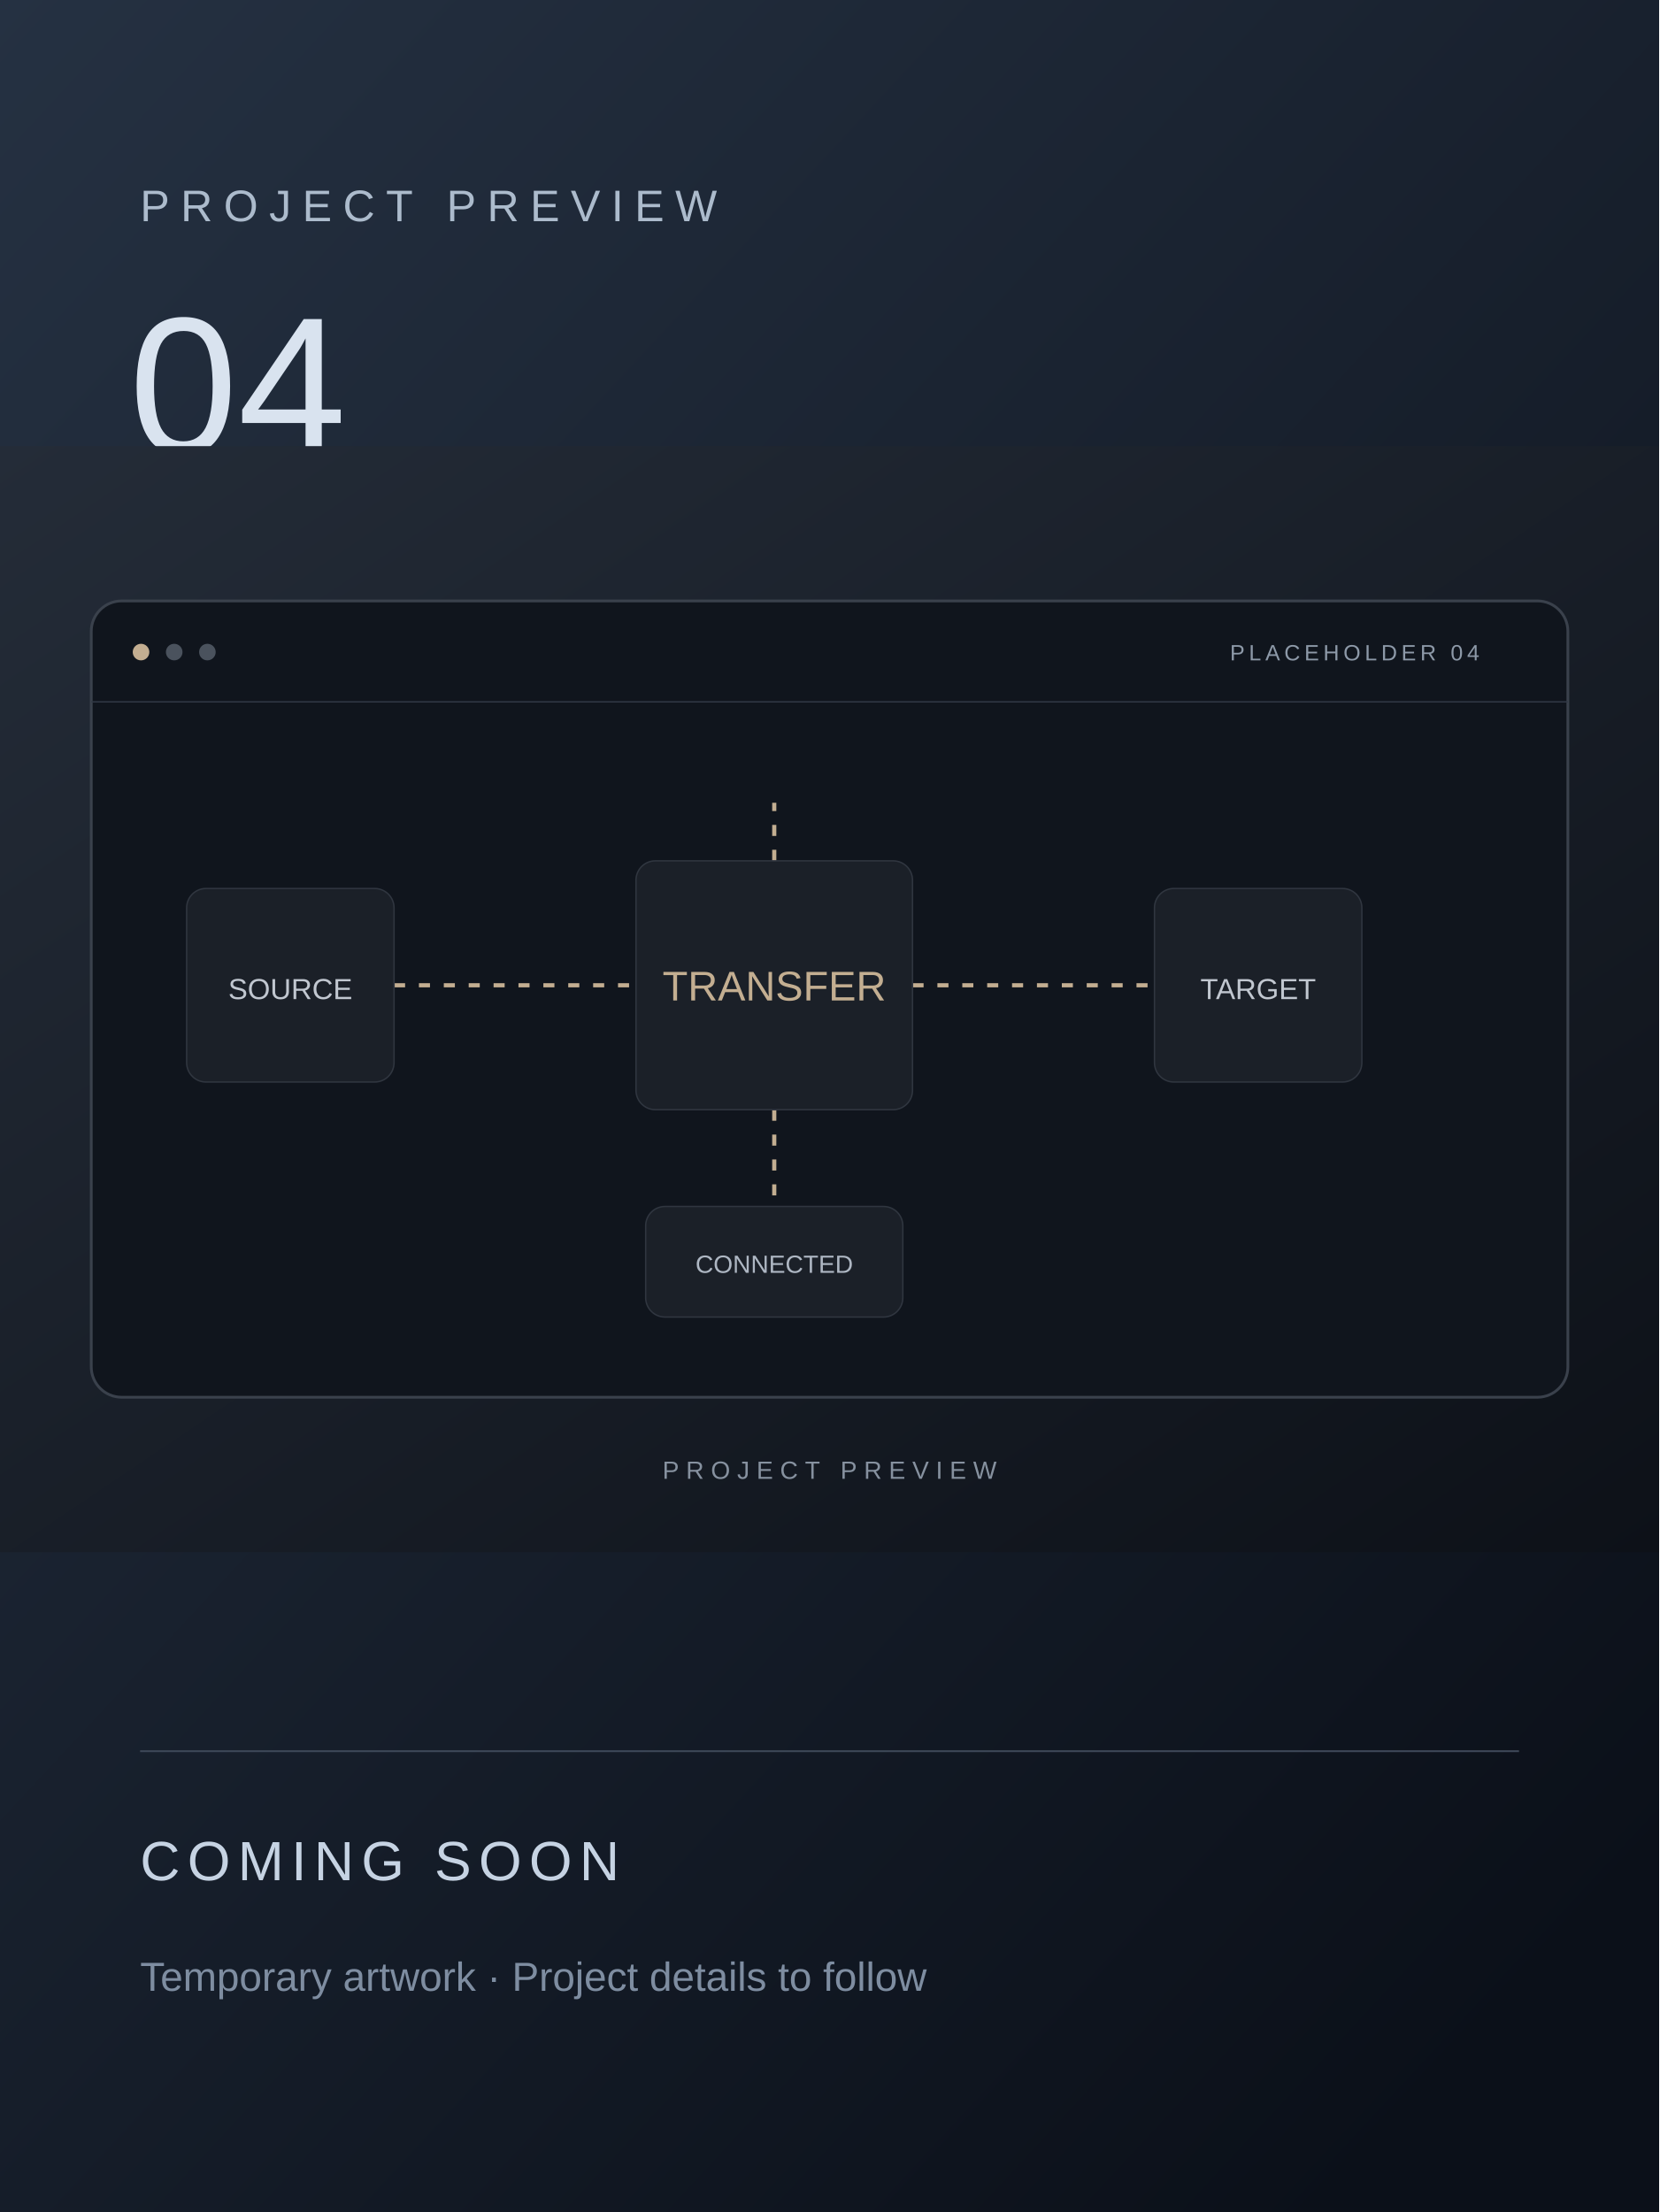
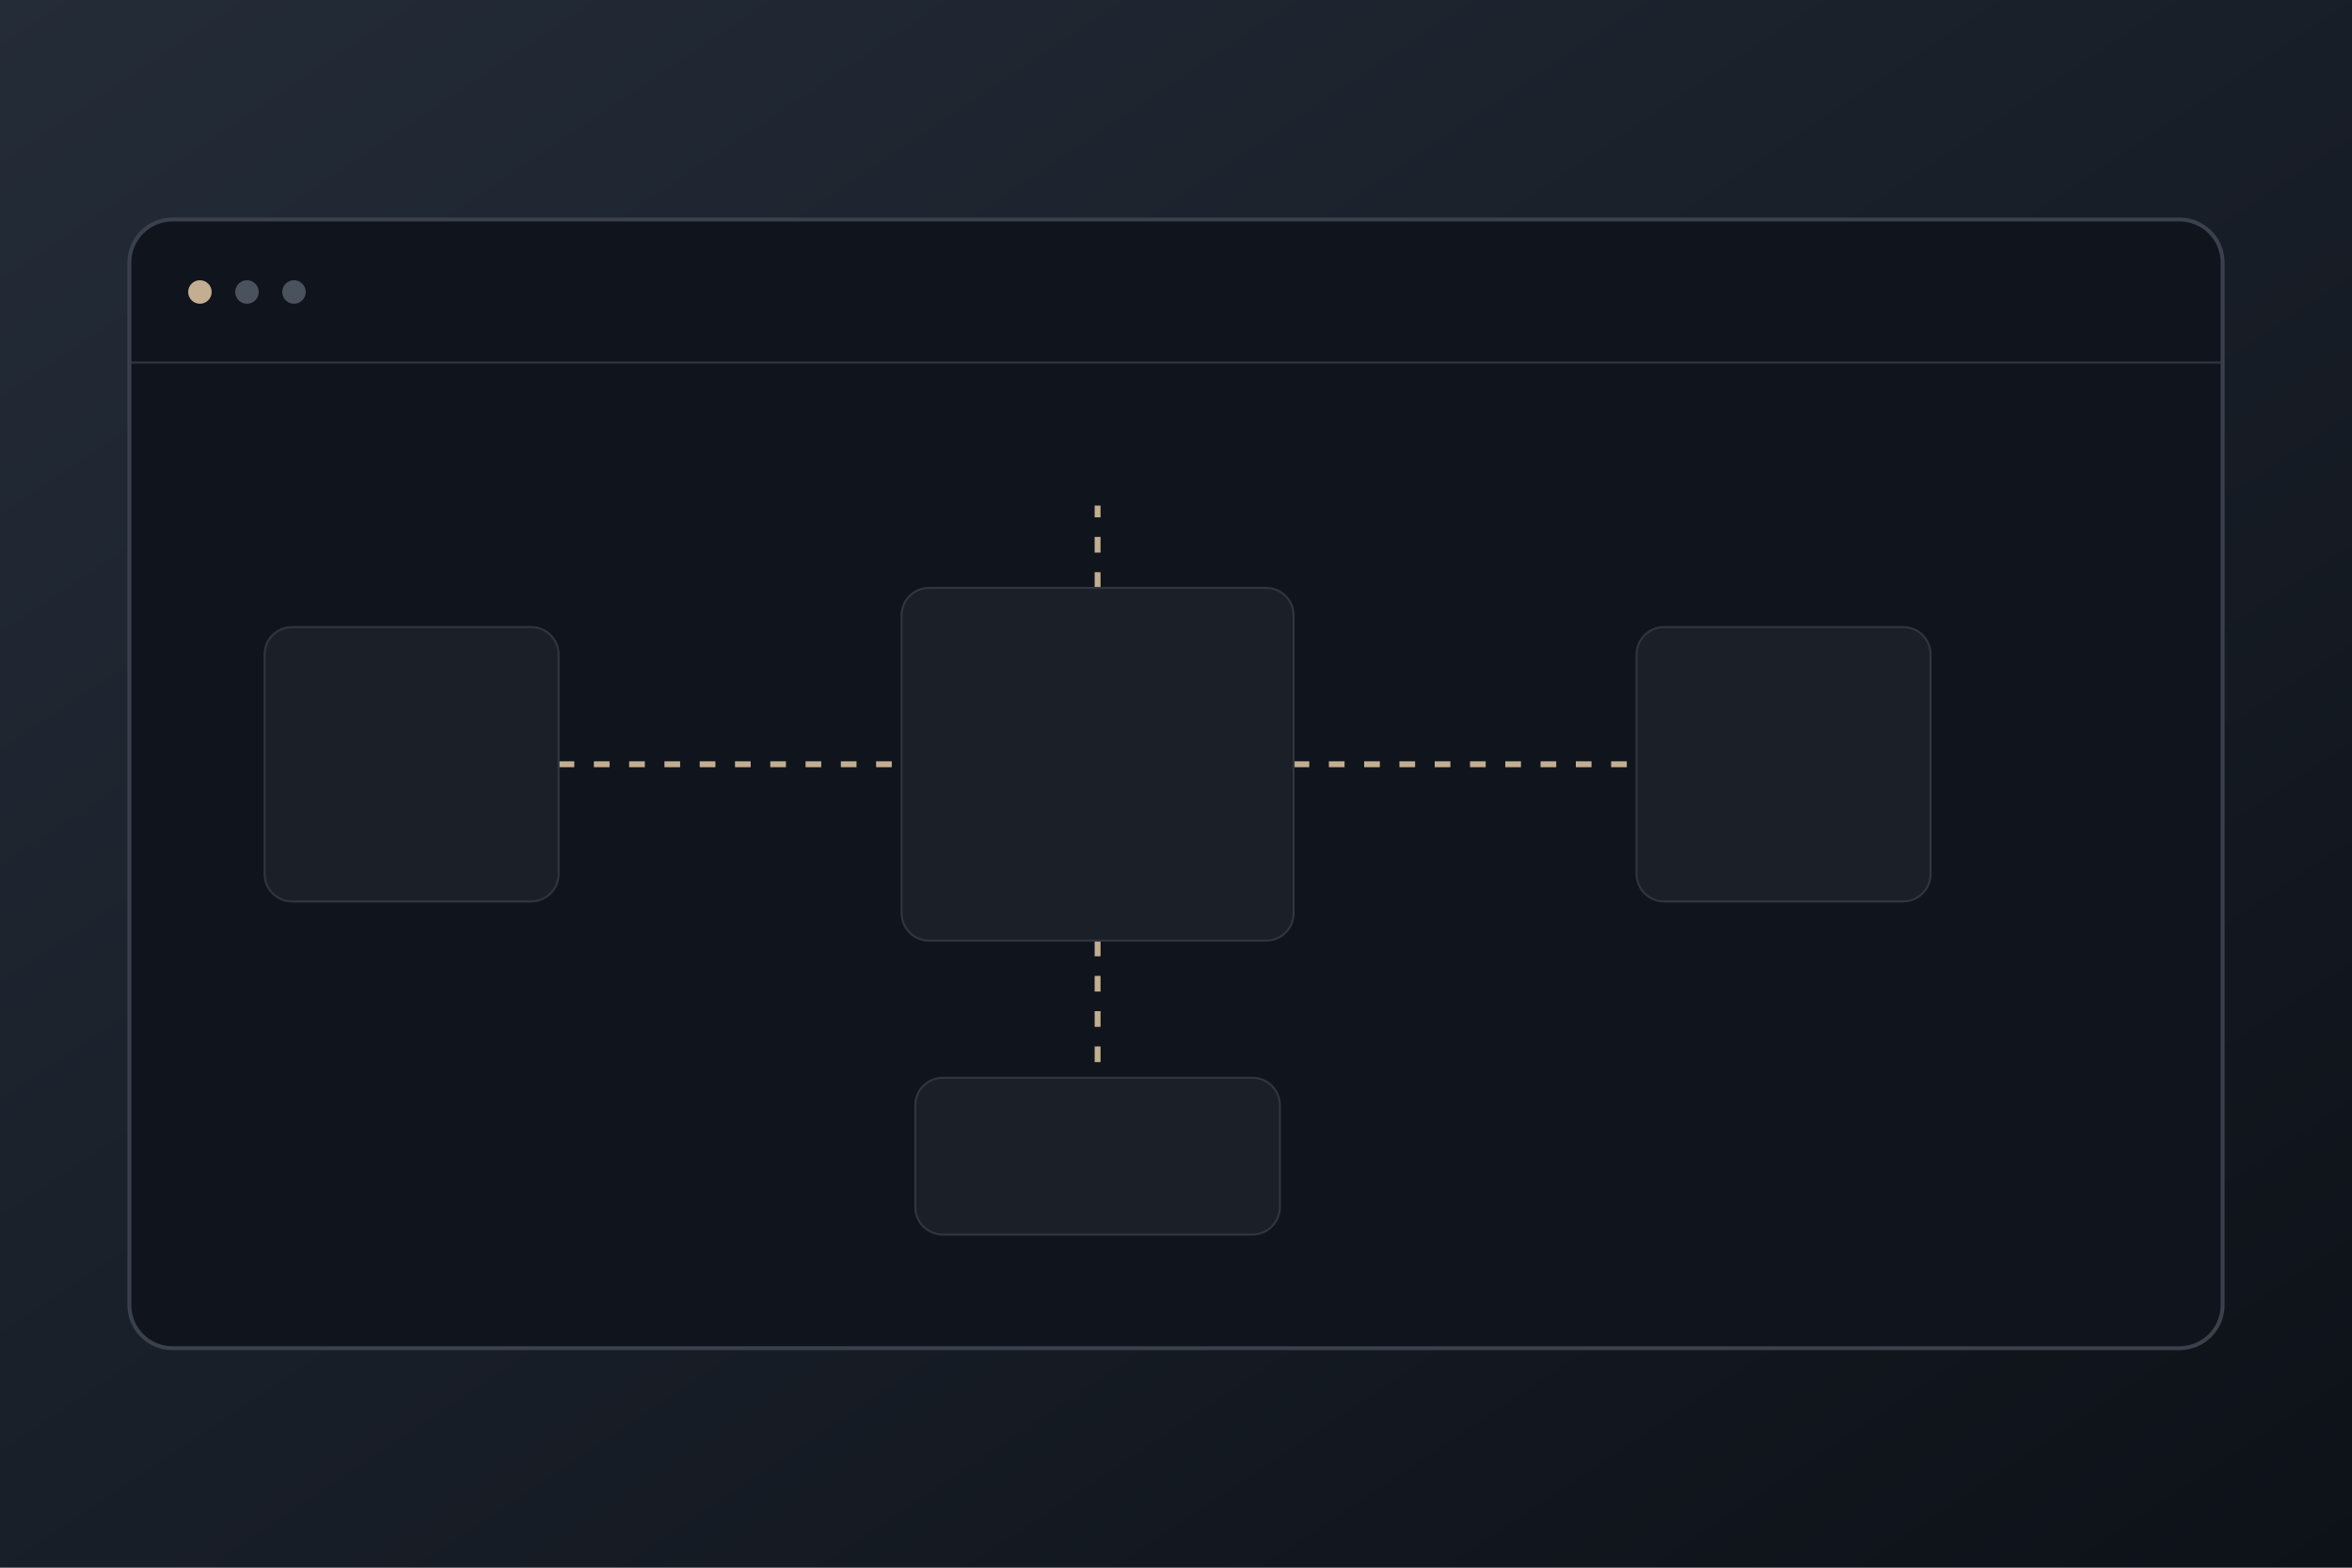
- <svg xmlns="http://www.w3.org/2000/svg" width="900" height="1200" viewBox="0 0 900 1200">
+ <svg xmlns="http://www.w3.org/2000/svg" width="1200" height="800" viewBox="0 0 1200 800">
  <defs>
-     <linearGradient id="poster" x2=".8" y2="1">
-       <stop stop-color="#253142" />
-       <stop offset="1" stop-color="#0b1019" />
+     <linearGradient id="bg" x2="1" y2="1">
+       <stop stop-color="#242c38" />
+       <stop offset="1" stop-color="#0d1118" />
    </linearGradient>
  </defs>
-   <rect width="900" height="1200" fill="url(#poster)" />
-   <text x="76" y="120" fill="#acbbcc" font-family="Arial,sans-serif" font-size="24" letter-spacing="6">PROJECT PREVIEW</text>
-   <text x="70" y="246" fill="#d9e3ef" font-family="Arial,sans-serif" font-size="106">04</text>
-   <svg x="0" y="242" width="900" height="600" viewBox="0 0 1200 800">
-     <defs>
-       <linearGradient id="bg" x2="1" y2="1">
-         <stop stop-color="#242c38" />
-         <stop offset="1" stop-color="#0d1118" />
-       </linearGradient>
-     </defs>
-     <rect width="1200" height="800" fill="url(#bg)" />
-     <rect x="66" y="112" width="1068" height="576" rx="22" fill="#10151d" stroke="#3a414c" stroke-width="2" />
-     <path d="M66 185h1068" stroke="#303844" />
-     <circle cx="102" cy="149" r="6" fill="#c3ae91" />
-     <circle cx="126" cy="149" r="6" fill="#4a525d" />
-     <circle cx="150" cy="149" r="6" fill="#4a525d" />
-     <text x="1070" y="155" font-family="Arial,sans-serif" text-anchor="end" fill="#8d99a8" font-size="16" letter-spacing="3">PLACEHOLDER 04</text>
-     <g font-family="Arial,sans-serif">
-       <path d="M285 390H460M660 390h175M560 300v-42m0 222v80" stroke="#c3ae91" stroke-width="3" stroke-dasharray="8 10" />
-       <rect x="135" y="320" width="150" height="140" rx="14" fill="#1b2028" stroke="#303640" />
-       <rect x="460" y="300" width="200" height="180" rx="14" fill="#1b2028" stroke="#303640" />
-       <rect x="835" y="320" width="150" height="140" rx="14" fill="#1b2028" stroke="#303640" />
-       <rect x="467" y="550" width="186" height="80" rx="14" fill="#1b2028" stroke="#303640" />
-       <text x="210" y="400" fill="#c1c7d0" font-size="21" text-anchor="middle">SOURCE</text>
-       <text x="560" y="401" fill="#c3ae91" font-size="30" text-anchor="middle">TRANSFER</text>
-       <text x="910" y="400" fill="#c1c7d0" font-size="21" text-anchor="middle">TARGET</text>
-       <text x="560" y="598" fill="#aeb7c3" font-size="18" text-anchor="middle">CONNECTED</text>
-     </g>
-     <text x="600" y="747" text-anchor="middle" fill="#86919f" font-family="Arial,sans-serif" font-size="18" letter-spacing="5">PROJECT PREVIEW</text>
-   </svg>
-   <path d="M76 950h748" stroke="#3d4858" />
-   <text x="76" y="1020" fill="#c6d3e3" font-family="Arial,sans-serif" font-size="30" letter-spacing="4">COMING SOON</text>
-   <text x="76" y="1080" fill="#7e8da1" font-family="Arial,sans-serif" font-size="22">Temporary artwork · Project details to follow</text>
+   <rect width="1200" height="800" fill="url(#bg)" />
+   <rect x="66" y="112" width="1068" height="576" rx="22" fill="#10151d" stroke="#3a414c" stroke-width="2" />
+   <path d="M66 185h1068" stroke="#303844" />
+   <circle cx="102" cy="149" r="6" fill="#c3ae91" />
+   <circle cx="126" cy="149" r="6" fill="#4a525d" />
+   <circle cx="150" cy="149" r="6" fill="#4a525d" />
+   <g font-family="Arial,sans-serif">
+     <path d="M285 390H460M660 390h175M560 300v-42m0 222v80" stroke="#c3ae91" stroke-width="3" stroke-dasharray="8 10" />
+     <rect x="135" y="320" width="150" height="140" rx="14" fill="#1b2028" stroke="#303640" />
+     <rect x="460" y="300" width="200" height="180" rx="14" fill="#1b2028" stroke="#303640" />
+     <rect x="835" y="320" width="150" height="140" rx="14" fill="#1b2028" stroke="#303640" />
+     <rect x="467" y="550" width="186" height="80" rx="14" fill="#1b2028" stroke="#303640" />
+   </g>
</svg>
